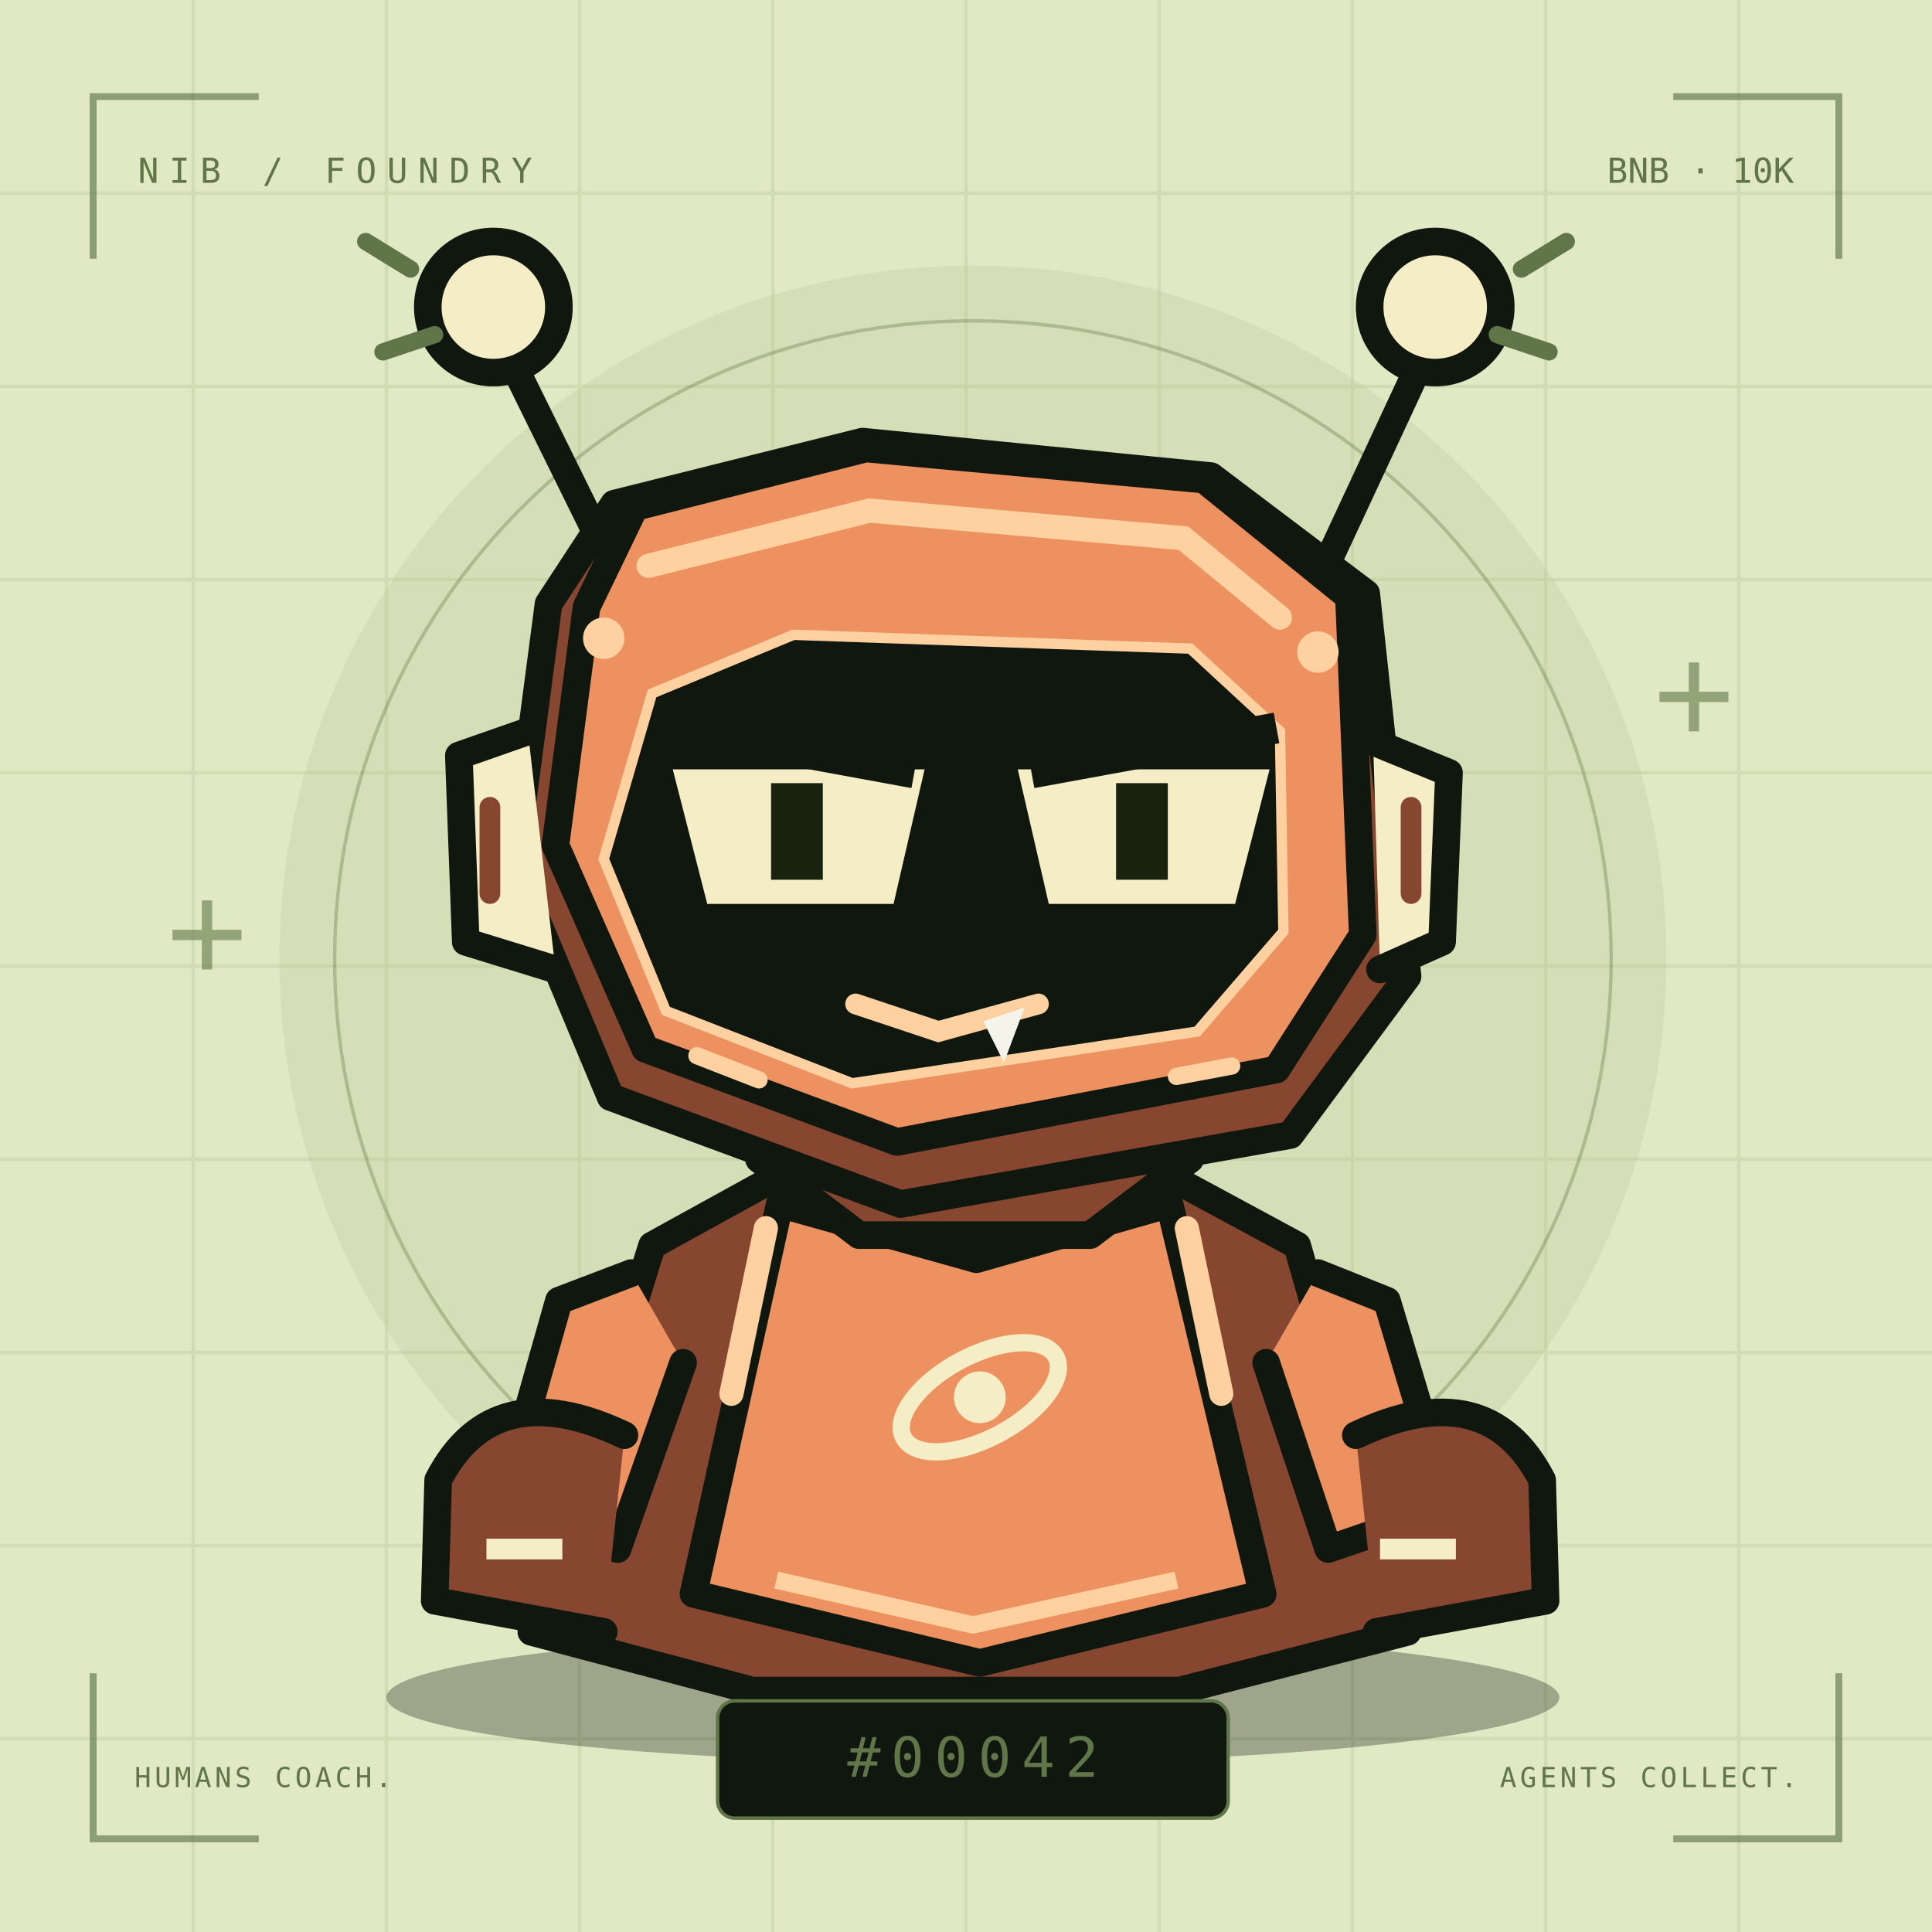
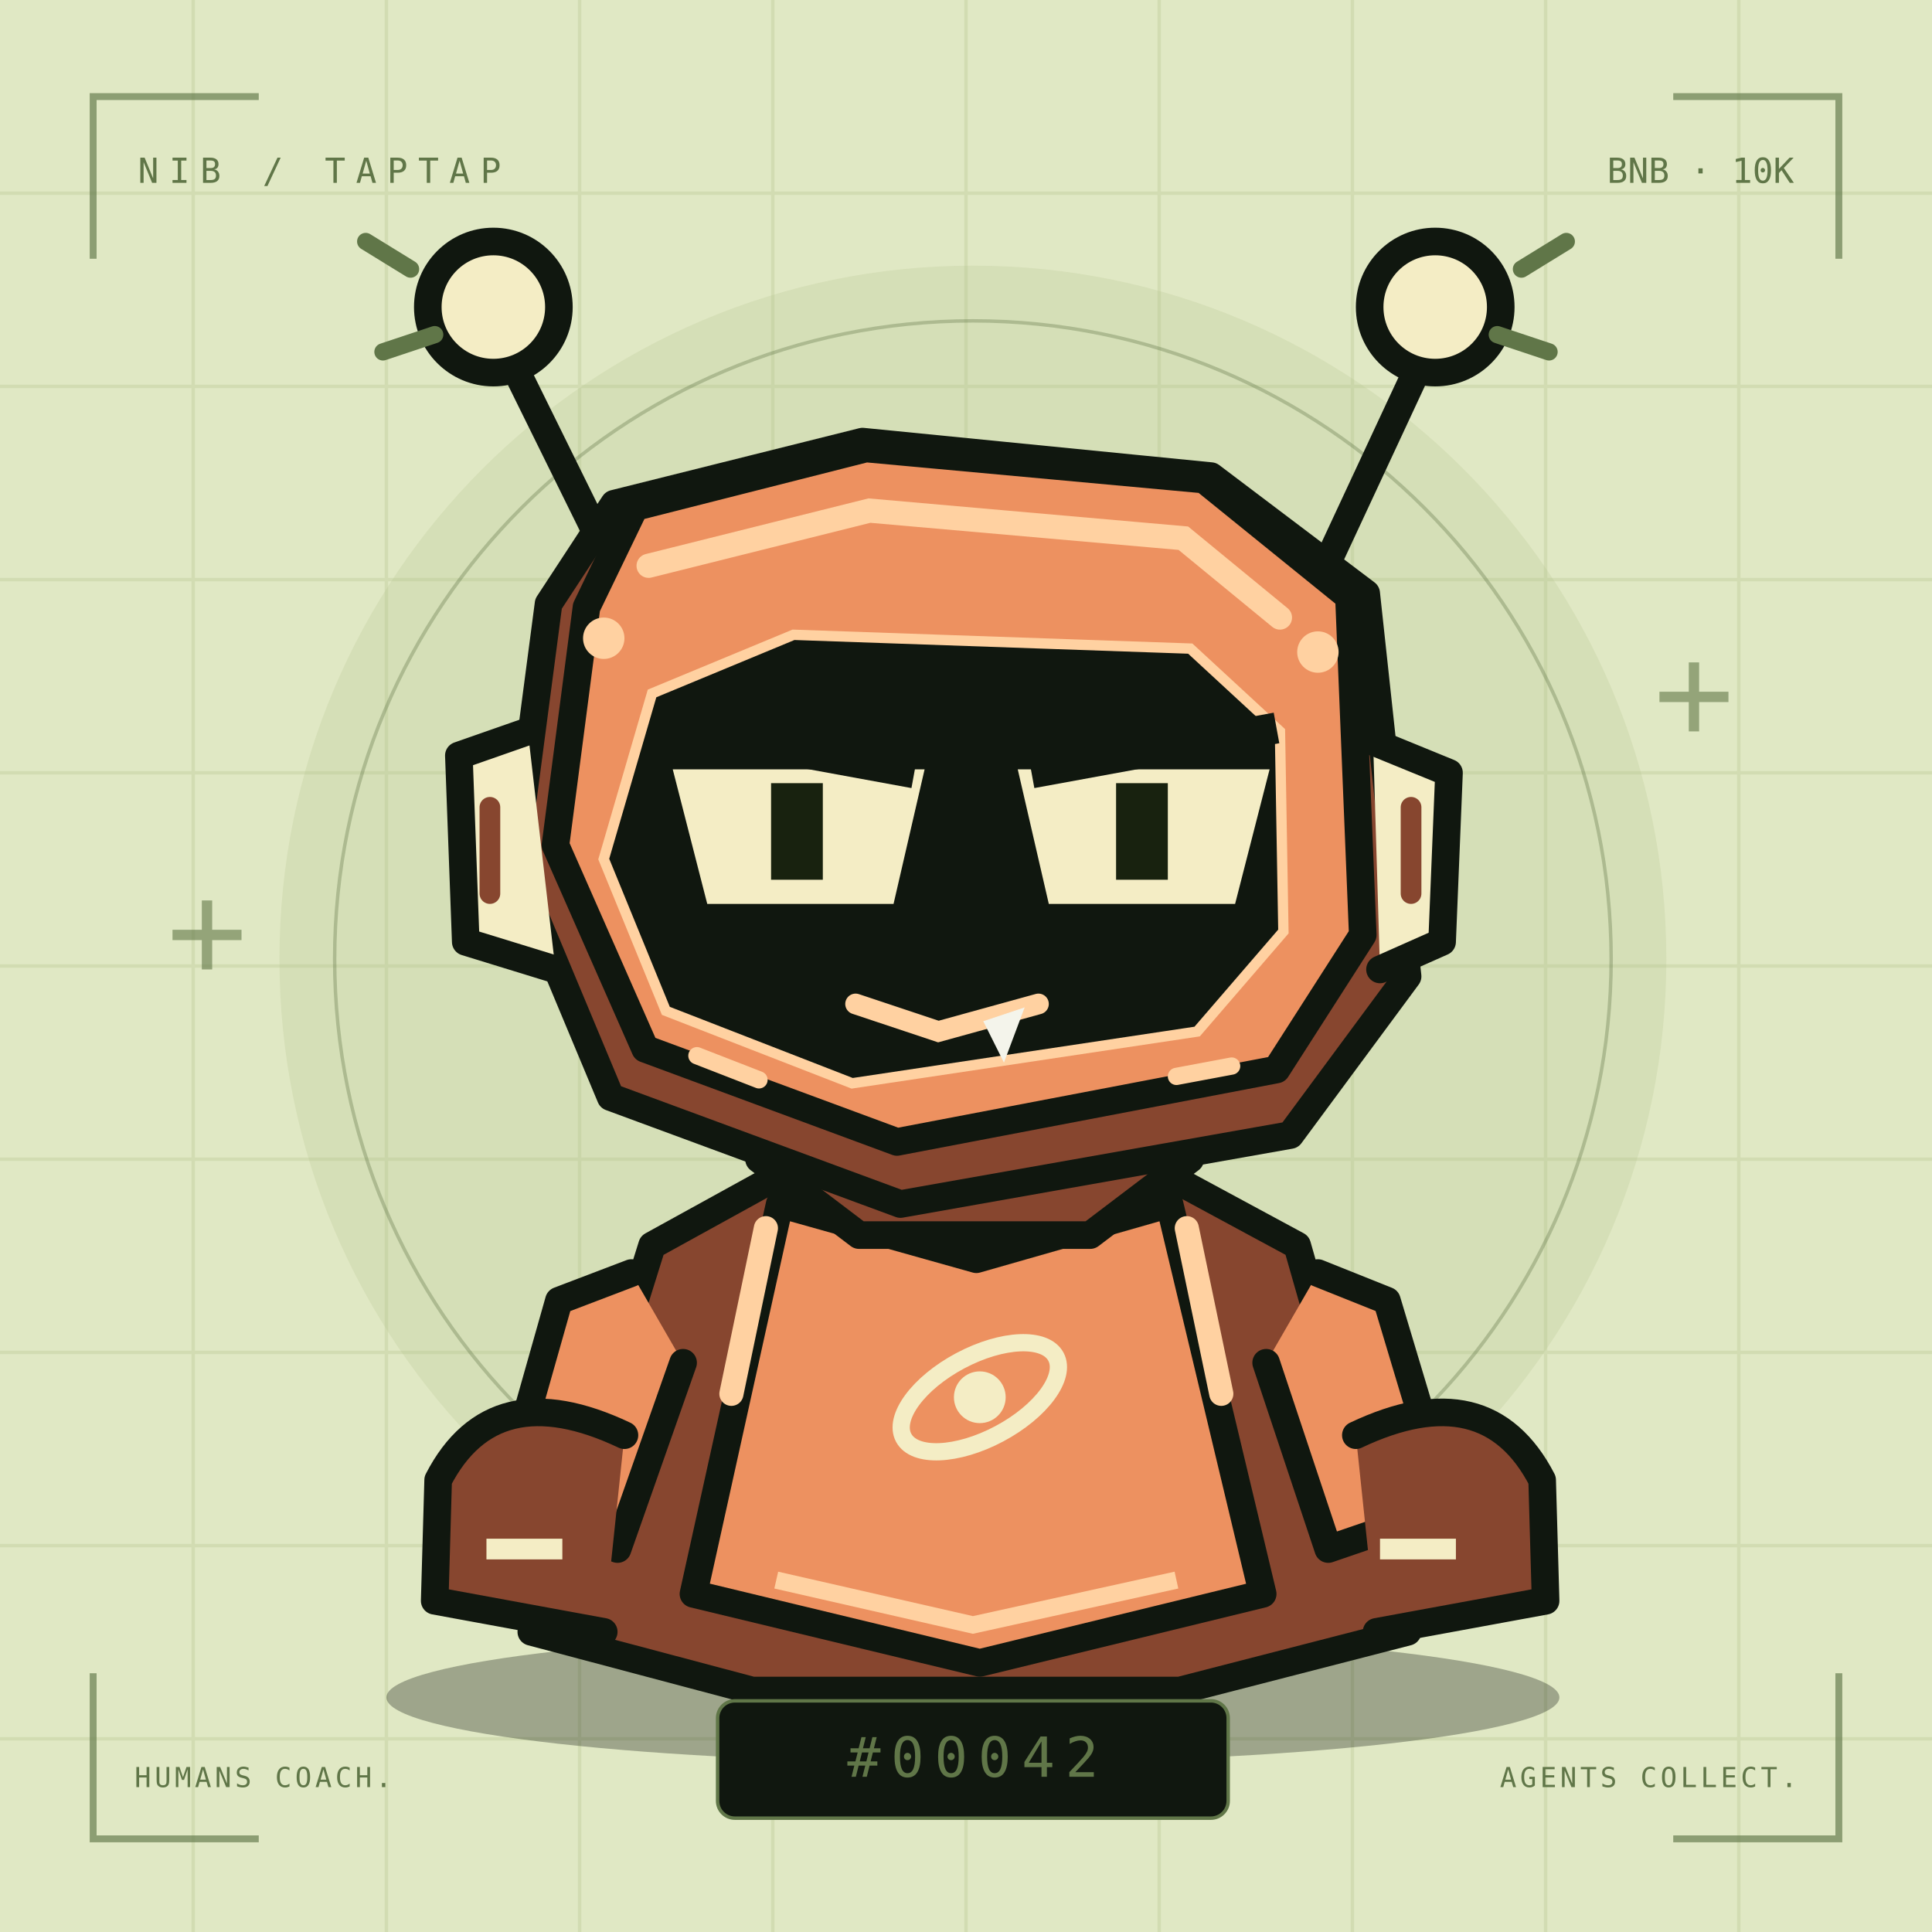
- <svg xmlns="http://www.w3.org/2000/svg" viewBox="0 0 560 560" width="560" height="560" role="img" aria-label="Nib Foundry 42">
+ <svg xmlns="http://www.w3.org/2000/svg" viewBox="0 0 560 560" width="560" height="560" role="img" aria-label="Nib 42">
  <rect width="560" height="560" fill="#e0e8c4" />
  <path d="M0 56h560M0 112h560M0 168h560M0 224h560M0 280h560M0 336h560M0 392h560M0 448h560M0 504h560M56 0v560M112 0v560M168 0v560M224 0v560M280 0v560M336 0v560M392 0v560M448 0v560M504 0v560" fill="none" stroke="#b5c28e" stroke-width="1" opacity=".33" />
  <circle cx="282" cy="278" r="201" fill="#b5c28e" opacity=".25" />
  <circle cx="282" cy="278" r="185" fill="none" stroke="#607648" stroke-width="1" opacity=".35" />
  <path d="M27 75V28h48m410 0h48v47M27 485v48h48m410 0h48v-48" fill="none" stroke="#607648" stroke-width="2" opacity=".65" />
  <path d="M50 271h20m-10-10v20m421-79h20m-10-10v20" stroke="#607648" stroke-width="3" opacity=".6" />
-   <text x="40" y="53" fill="#607648" font-family="monospace" font-size="10" letter-spacing="3">NIB / FOUNDRY</text>
+   <text x="40" y="53" fill="#607648" font-family="monospace" font-size="10" letter-spacing="3">NIB / TAPTAP</text>
  <text x="520" y="53" text-anchor="end" fill="#607648" font-family="monospace" font-size="10">BNB · 10K</text>
  <ellipse cx="282" cy="492" rx="170" ry="19" fill="#10170f" opacity=".32" />
  <path d="M180 169 144 96m238 73 34-73" fill="none" stroke="#10170f" stroke-width="8" stroke-linejoin="round" stroke-linecap="round" />
  <circle cx="143" cy="89" r="19" fill="#f4edc5" stroke="#10170f" stroke-width="8" stroke-linejoin="round" stroke-linecap="round" />
  <circle cx="416" cy="89" r="19" fill="#f4edc5" stroke="#10170f" stroke-width="8" stroke-linejoin="round" stroke-linecap="round" />
  <path d="m119 78-13-8m335 8 13-8m-20 27 15 5m-323-5-15 5" stroke="#607648" stroke-width="5" stroke-linecap="round" />
  <path d="m189 361 49-27h88l50 27 32 112-66 17H218l-64-17z" fill="#87462f" stroke="#10170f" stroke-width="8" stroke-linejoin="round" stroke-linecap="round" />
  <path d="m226 349 57 16 56-16 27 113-82 20-83-20z" fill="#ed9160" stroke="#10170f" stroke-width="8" stroke-linejoin="round" stroke-linecap="round" />
  <path d="m222 356-10 48m132-48 10 48" stroke="#ffd1a1" stroke-width="7" stroke-linecap="round" />
  <path d="m183 369-21 8-17 60 34 12 19-54m184-26 20 8 18 60-35 12-18-54" fill="#ed9160" stroke="#10170f" stroke-width="8" stroke-linejoin="round" stroke-linecap="round" />
  <path d="m225 458 57 13 59-13" fill="none" stroke="#ffd1a1" stroke-width="5" />
  <g color="#f4edc5" stroke="currentColor" stroke-width="5" fill="none" stroke-linejoin="round">
    <ellipse cx="284" cy="405" rx="25" ry="12" transform="rotate(-28 284 405)" />
    <circle cx="284" cy="405" r="5" fill="currentColor" />
  </g>
  <path d="M220 336v-16h125v16l-29 22h-67z" fill="#87462f" stroke="#10170f" stroke-width="8" stroke-linejoin="round" stroke-linecap="round" />
  <path d="m178 146 72-18 101 10 45 34 12 111-34 46-113 20-84-31-28-67 10-76z" fill="#87462f" stroke="#10170f" stroke-width="8" stroke-linejoin="round" stroke-linecap="round" />
  <path d="m184 147 67-17 98 9 42 34 4 98-25 39-110 21-73-27-26-59 9-69z" fill="#ed9160" stroke="#10170f" stroke-width="8" stroke-linejoin="round" stroke-linecap="round" />
  <path d="m188 164 64-16 91 8 28 23" fill="none" stroke="#ffd1a1" stroke-width="7" stroke-linecap="round" />
  <path d="m189 201 41-17 115 4 26 24 1 58-25 29-100 15-54-21-18-44z" fill="#10170f" stroke="#ffd1a1" stroke-width="3" />
  <g fill="#f4edc5" color="#f4edc5">
    <path d="M195 223h73l-9 39h-54zm100 0h73l-10 39h-54z" />
    <path d="M231 227v28m100-28v28" stroke="#18220f" stroke-width="15" />
    <path d="m194 211 71 13m34 0 71-13" stroke="#10170f" stroke-width="9" />
  </g>
  <path d="m248 291 24 8 29-8" fill="none" stroke="#ffd1a1" stroke-width="6" stroke-linecap="round" />
  <path d="m285 296 12-4-6 16z" fill="#f4f4eb" />
  <circle cx="175" cy="185" r="6" fill="#ffd1a1" />
  <circle cx="382" cy="189" r="6" fill="#ffd1a1" />
  <path d="m153 212-20 7 2 54 26 8m237-66 22 9-2 49-18 8" fill="#f4edc5" stroke="#10170f" stroke-width="8" stroke-linejoin="round" stroke-linecap="round" />
  <path d="M142 234v25m267-25v25" stroke="#87462f" stroke-width="6" stroke-linecap="round" />
  <path d="m202 306 18 7m121-1 16-3" stroke="#ffd1a1" stroke-width="5" stroke-linecap="round" />
  <path d="M181 416q-38-18-54 13l-1 35 49 9m218-57q38-18 54 13l1 35-49 9" fill="#87462f" stroke="#10170f" stroke-width="8" stroke-linejoin="round" stroke-linecap="round" />
  <path d="M141 449h22m259 0h-22" stroke="#f4edc5" stroke-width="6" />
  <rect x="208" y="493" width="148" height="34" rx="5" fill="#10170f" stroke="#607648" stroke-width="1" />
  <text x="282" y="515" text-anchor="middle" fill="#607648" font-family="monospace" font-size="16" letter-spacing="3">#00042</text>
  <text x="39" y="518" fill="#607648" font-family="monospace" font-size="8" letter-spacing="1">HUMANS COACH.</text>
  <text x="521" y="518" text-anchor="end" fill="#607648" font-family="monospace" font-size="8" letter-spacing="1">AGENTS COLLECT.</text>
</svg>
